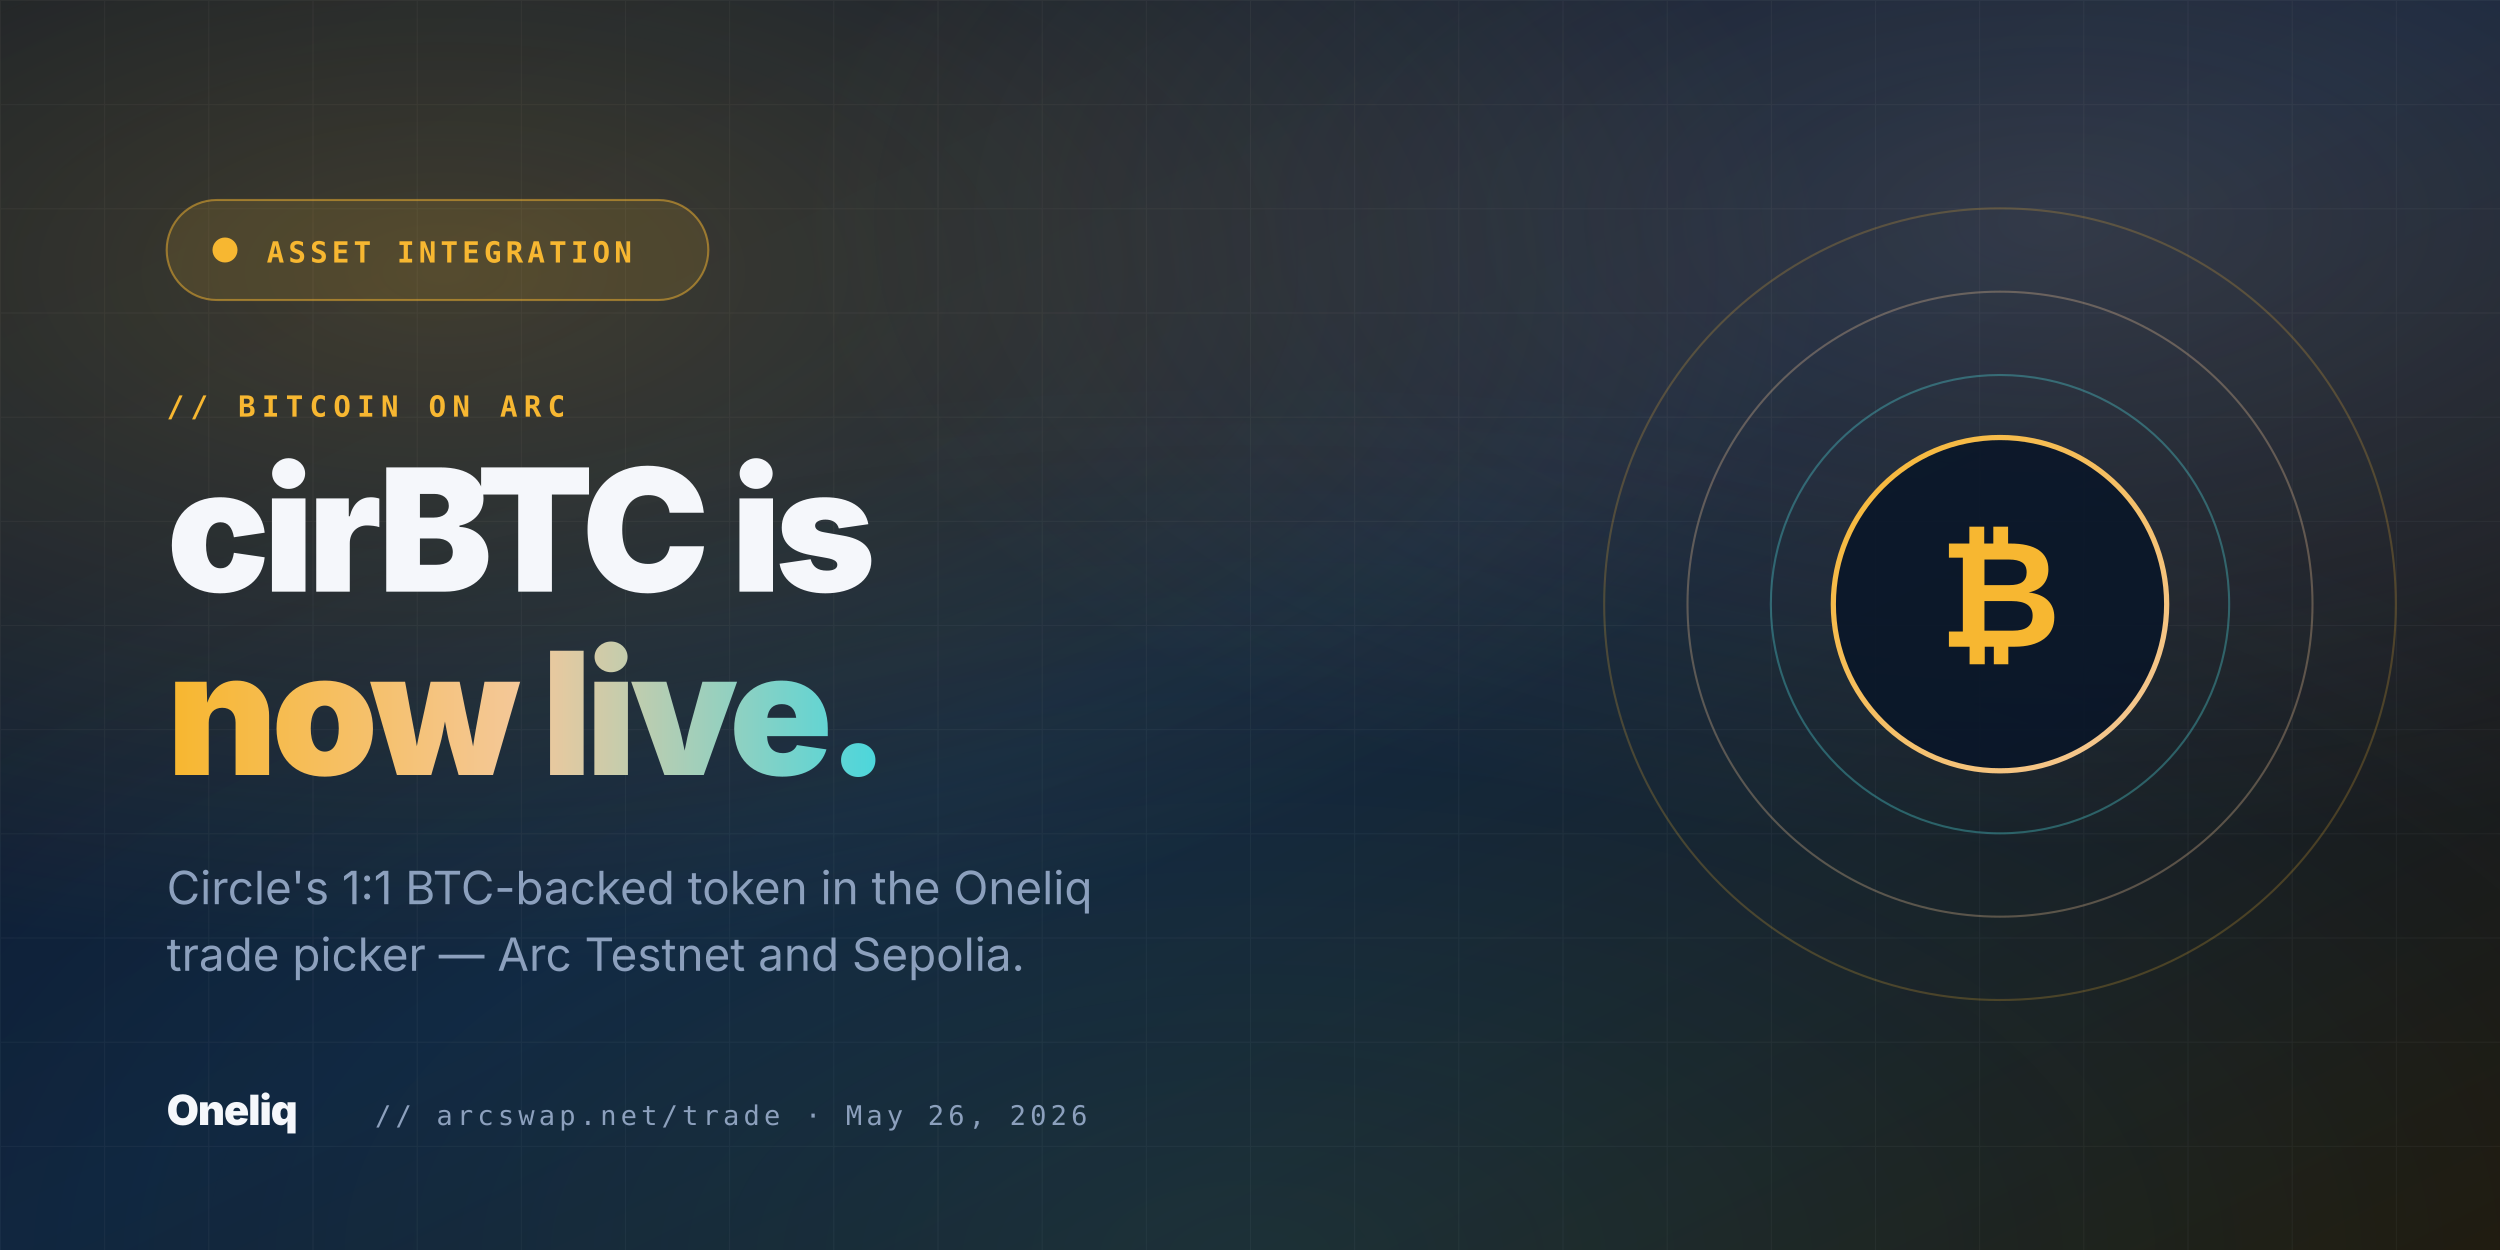
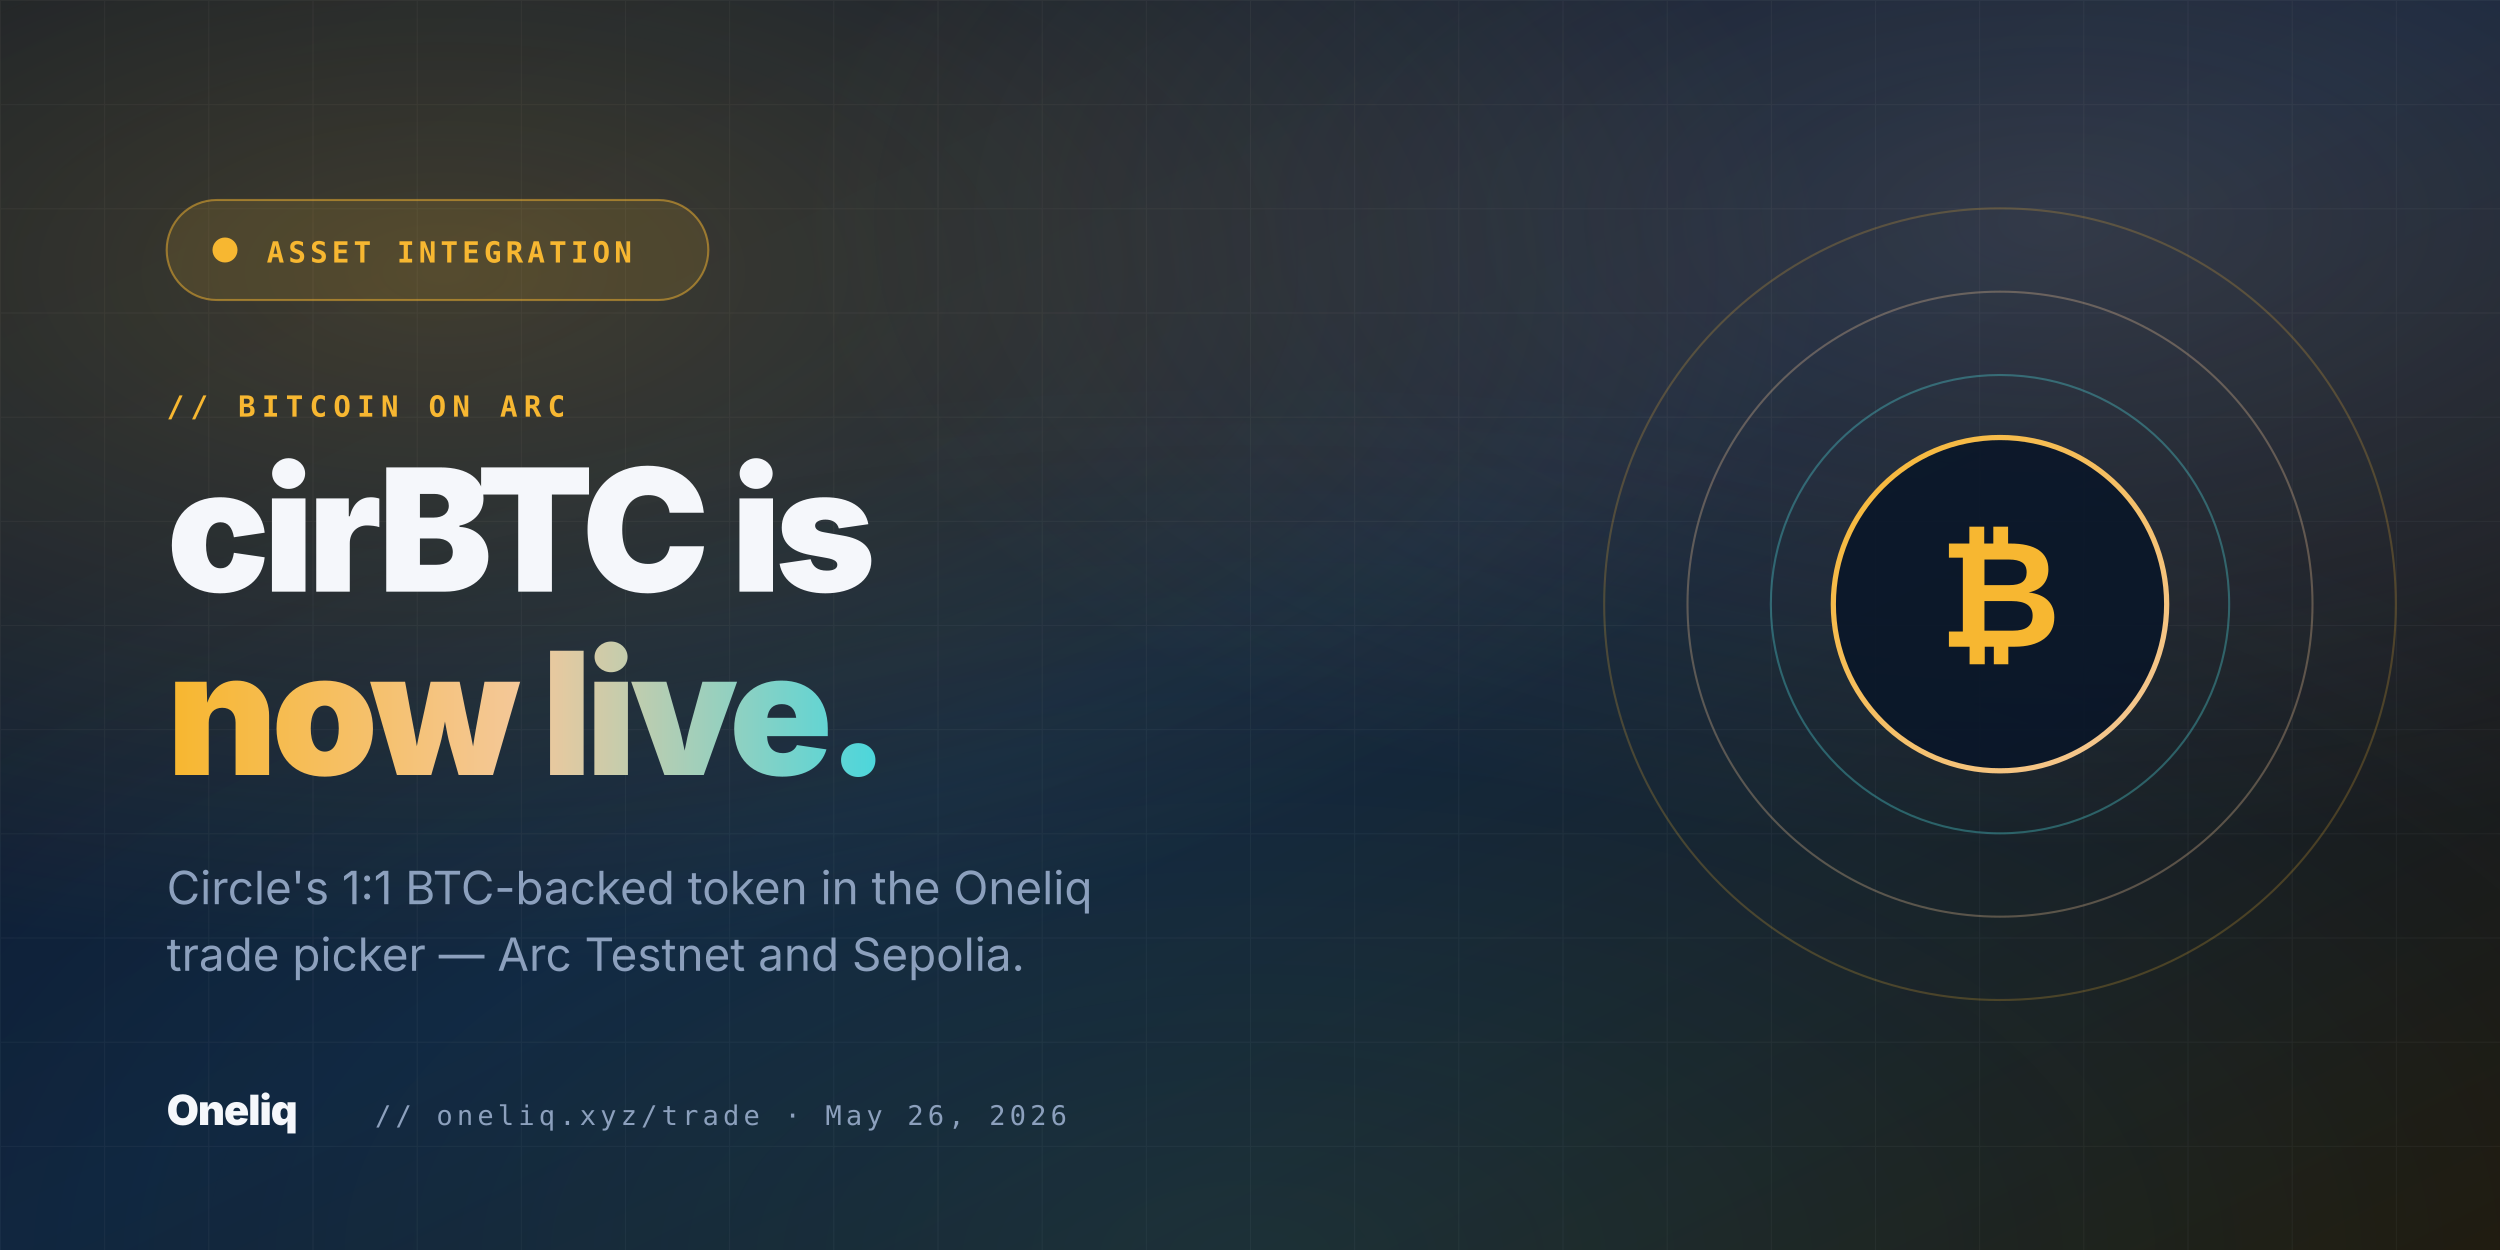
<svg xmlns="http://www.w3.org/2000/svg" viewBox="0 0 1200 600" width="1200" height="600">
  <defs>
    <linearGradient id="bg" x1="0" y1="0" x2="1" y2="1">
      <stop offset="0" stop-color="#0A1628" />
      <stop offset=".5" stop-color="#0E1F39" />
      <stop offset="1" stop-color="#1E1508" />
    </linearGradient>
    <linearGradient id="brand" x1="0" y1="0" x2="1" y2="0">
      <stop offset="0" stop-color="#F7B731" />
      <stop offset=".5" stop-color="#F4C89A" />
      <stop offset="1" stop-color="#4DD6DB" />
    </linearGradient>
    <linearGradient id="ring" x1="0" y1="0" x2="1" y2="1">
      <stop offset="0" stop-color="#F7B731" />
      <stop offset="1" stop-color="#F4C89A" />
    </linearGradient>
    <radialGradient id="orb1" cx=".18" cy=".22" r=".55">
      <stop offset="0" stop-color="#F7B731" stop-opacity=".22" />
      <stop offset="1" stop-color="#F7B731" stop-opacity="0" />
    </radialGradient>
    <radialGradient id="orb2" cx=".82" cy=".18" r=".5">
      <stop offset="0" stop-color="#F4C89A" stop-opacity=".16" />
      <stop offset="1" stop-color="#F4C89A" stop-opacity="0" />
    </radialGradient>
    <radialGradient id="orb3" cx=".5" cy="1" r=".7">
      <stop offset="0" stop-color="#4DD6DB" stop-opacity=".12" />
      <stop offset="1" stop-color="#4DD6DB" stop-opacity="0" />
    </radialGradient>
    <pattern id="grid" width="50" height="50" patternUnits="userSpaceOnUse">
      <path d="M 50 0 L 0 0 0 50" fill="none" stroke="rgba(255,255,255,0.04)" stroke-width="1" />
    </pattern>
  </defs>
  <rect width="1200" height="600" fill="url(#bg)" />
  <rect width="1200" height="600" fill="url(#grid)" />
  <rect width="1200" height="600" fill="url(#orb1)" />
  <rect width="1200" height="600" fill="url(#orb2)" />
  <rect width="1200" height="600" fill="url(#orb3)" />
  <g transform="translate(80 96)">
    <rect width="260" height="48" rx="24" fill="rgba(247,183,49,0.12)" stroke="rgba(247,183,49,0.50)" />
    <circle cx="28" cy="24" r="6" fill="#F7B731">
      <animate attributeName="opacity" values="1;.35;1" dur="1.6s" repeatCount="indefinite" />
    </circle>
    <text x="48" y="30" font-family="DM Mono, monospace" font-size="14" font-weight="700" fill="#F7B731" letter-spacing="2">ASSET INTEGRATION</text>
  </g>
  <g transform="translate(80 200)">
    <text x="0" y="0" font-family="DM Mono, monospace" font-size="14" font-weight="600" fill="#F7B731" letter-spacing="3">// BITCOIN ON ARC</text>
    <text x="0" y="84" font-family="Inter, sans-serif" font-size="82" font-weight="900" fill="#F5F7FB" letter-spacing="-3">cirBTC is</text>
    <text x="0" y="172" font-family="Inter, sans-serif" font-size="82" font-weight="900" fill="url(#brand)" letter-spacing="-3">now live.</text>
    <text x="0" y="234" font-family="Inter, sans-serif" font-size="22" font-weight="400" fill="#8CA0BD">Circle's 1:1 BTC-backed token in the Oneliq</text>
    <text x="0" y="266" font-family="Inter, sans-serif" font-size="22" font-weight="400" fill="#8CA0BD">trade picker — Arc Testnet and Sepolia.</text>
  </g>
  <g transform="translate(960 290)">
    <circle r="190" fill="none" stroke="#F7B731" stroke-width="1" opacity=".22" />
    <circle r="150" fill="none" stroke="#F4C89A" stroke-width="1" opacity=".30" />
    <circle r="110" fill="none" stroke="#4DD6DB" stroke-width="1" opacity=".35" />
    <circle r="80" fill="rgba(10,22,40,0.88)" stroke="url(#ring)" stroke-width="2.5" />
    <text x="0" y="0" font-family="Arial, sans-serif" font-size="72" font-weight="900" fill="#F7B731" text-anchor="middle" dominant-baseline="middle">₿</text>
  </g>
  <g transform="translate(80 540)">
    <text x="0" y="0" font-family="Inter, sans-serif" font-size="20" font-weight="900" fill="#F5F7FB" letter-spacing="-.5">Oneliq</text>
-     <text x="100" y="0" font-family="DM Mono, monospace" font-size="13" fill="#8CA0BD" letter-spacing="2">// arcswap.net/trade  ·  May 26, 2026</text>
+     <text x="100" y="0" font-family="DM Mono, monospace" font-size="13" fill="#8CA0BD" letter-spacing="2">// oneliq.xyz/trade  ·  May 26, 2026</text>
  </g>
</svg>
